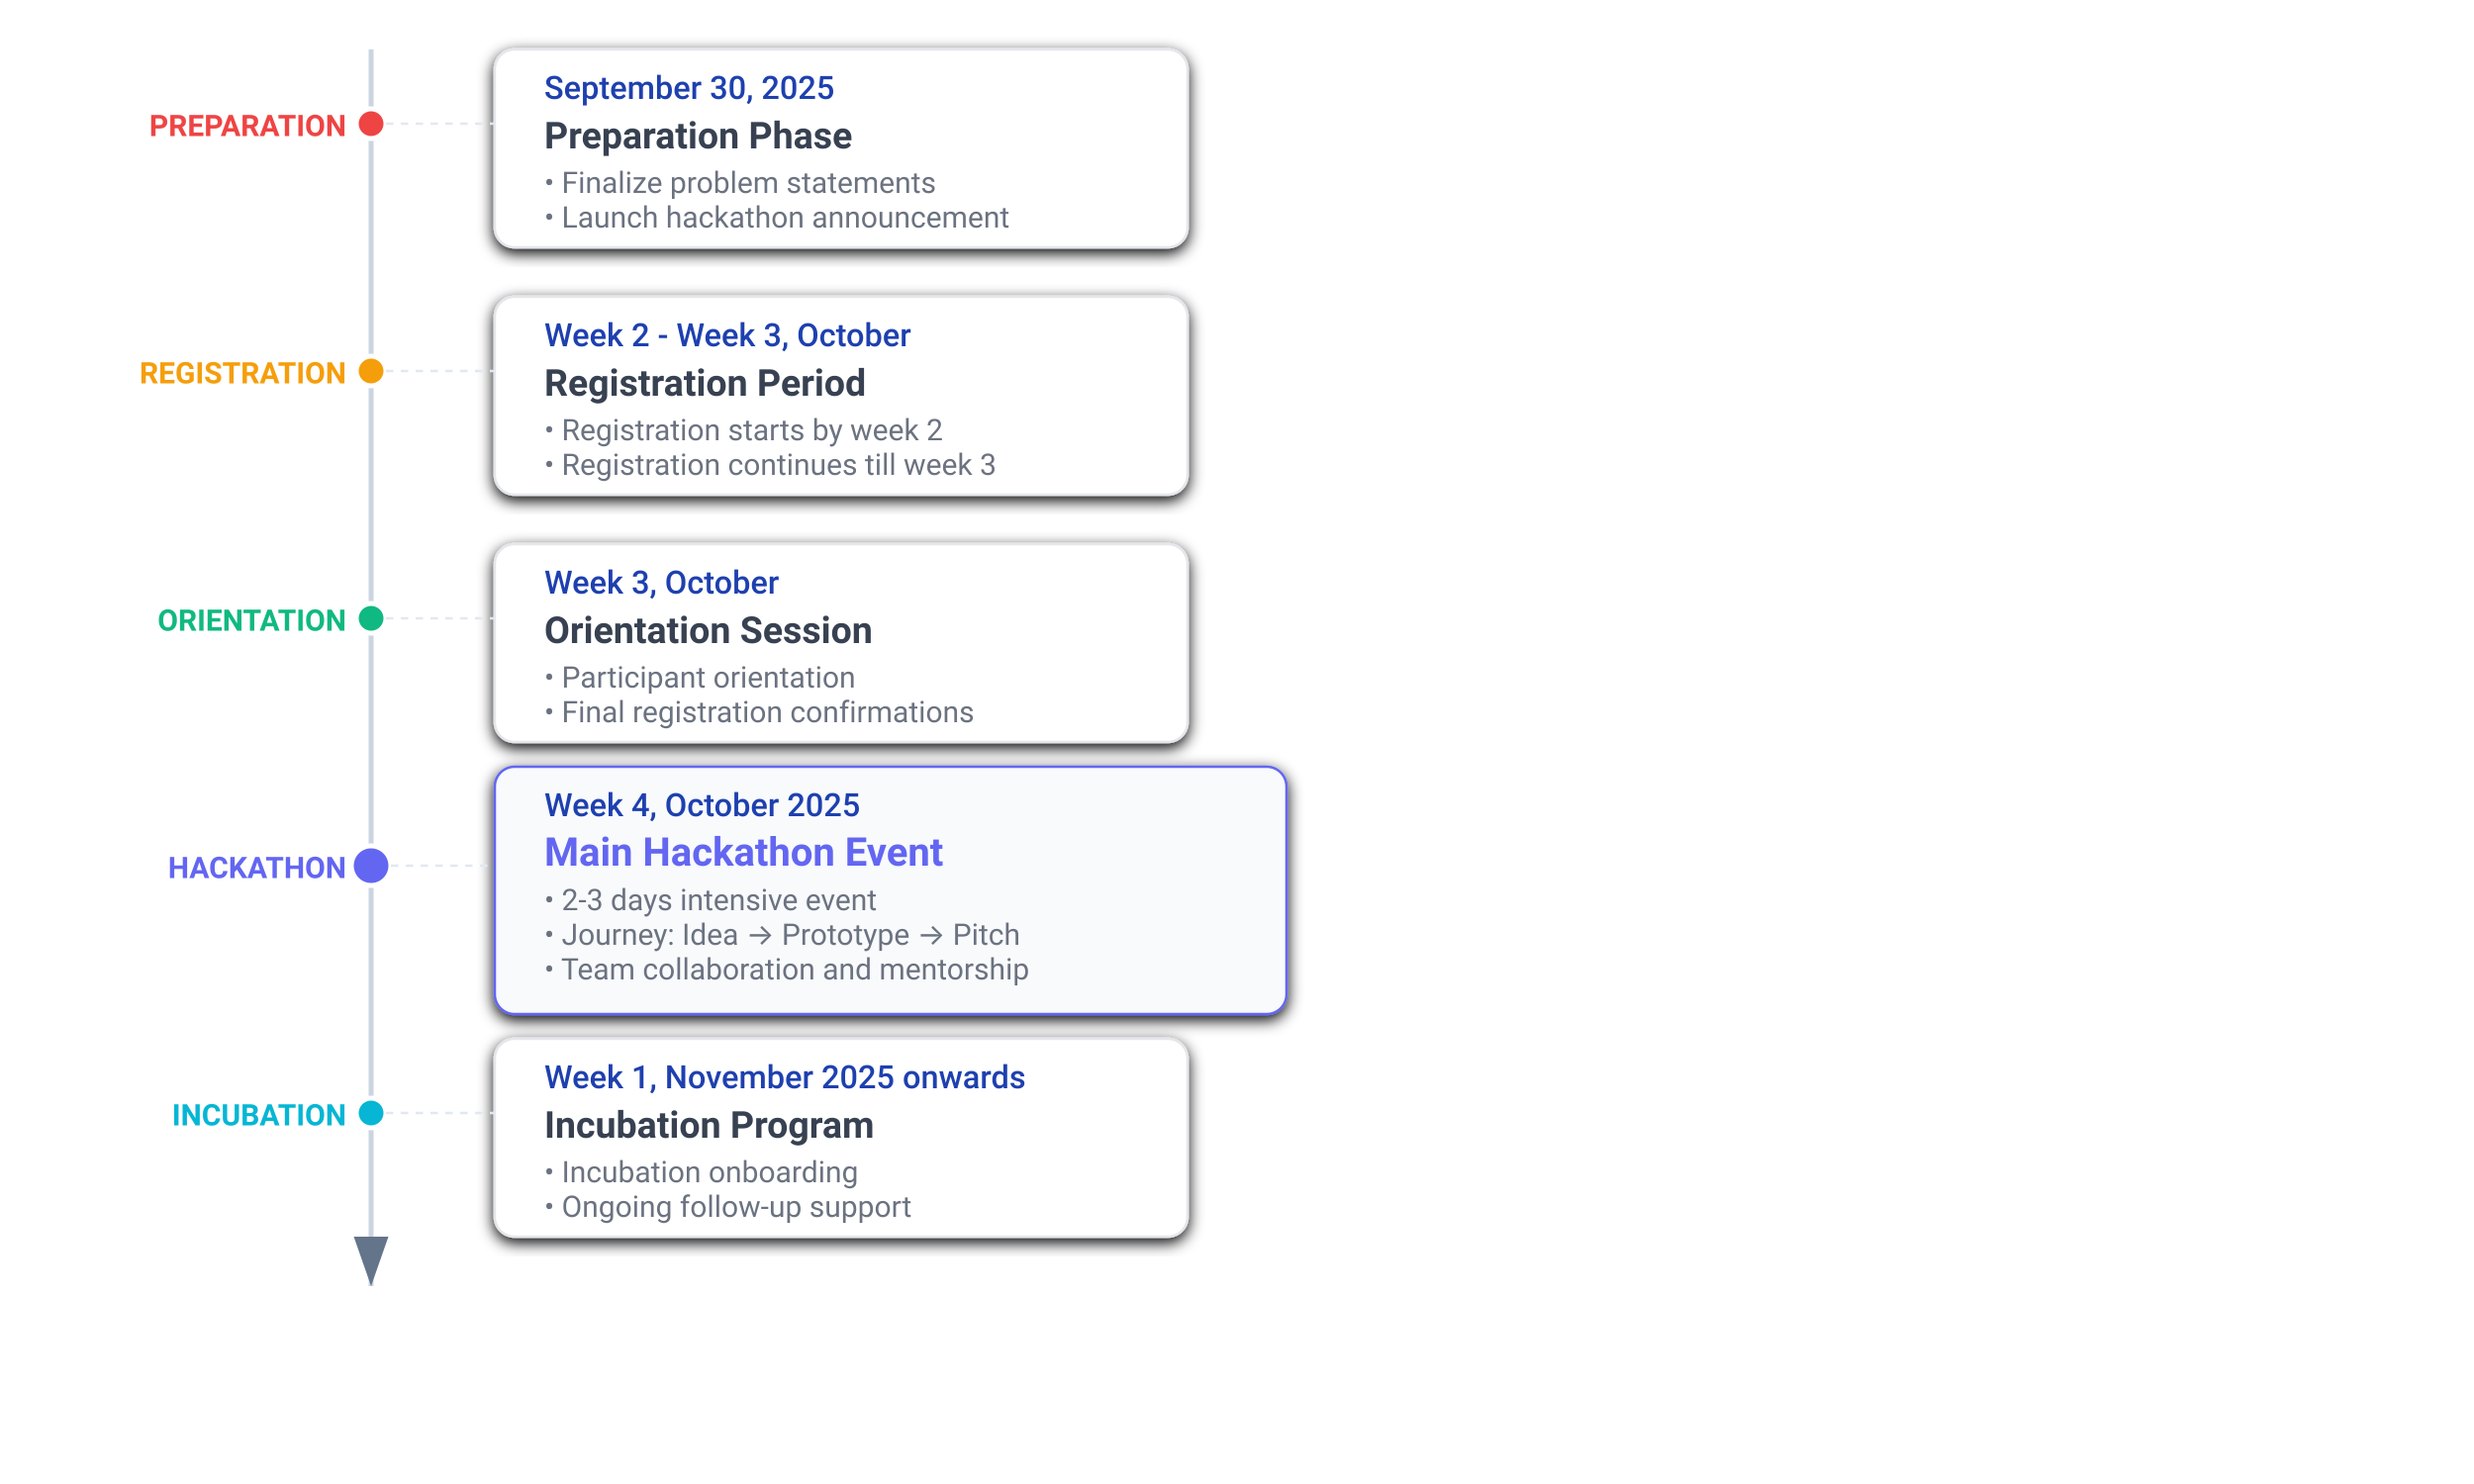
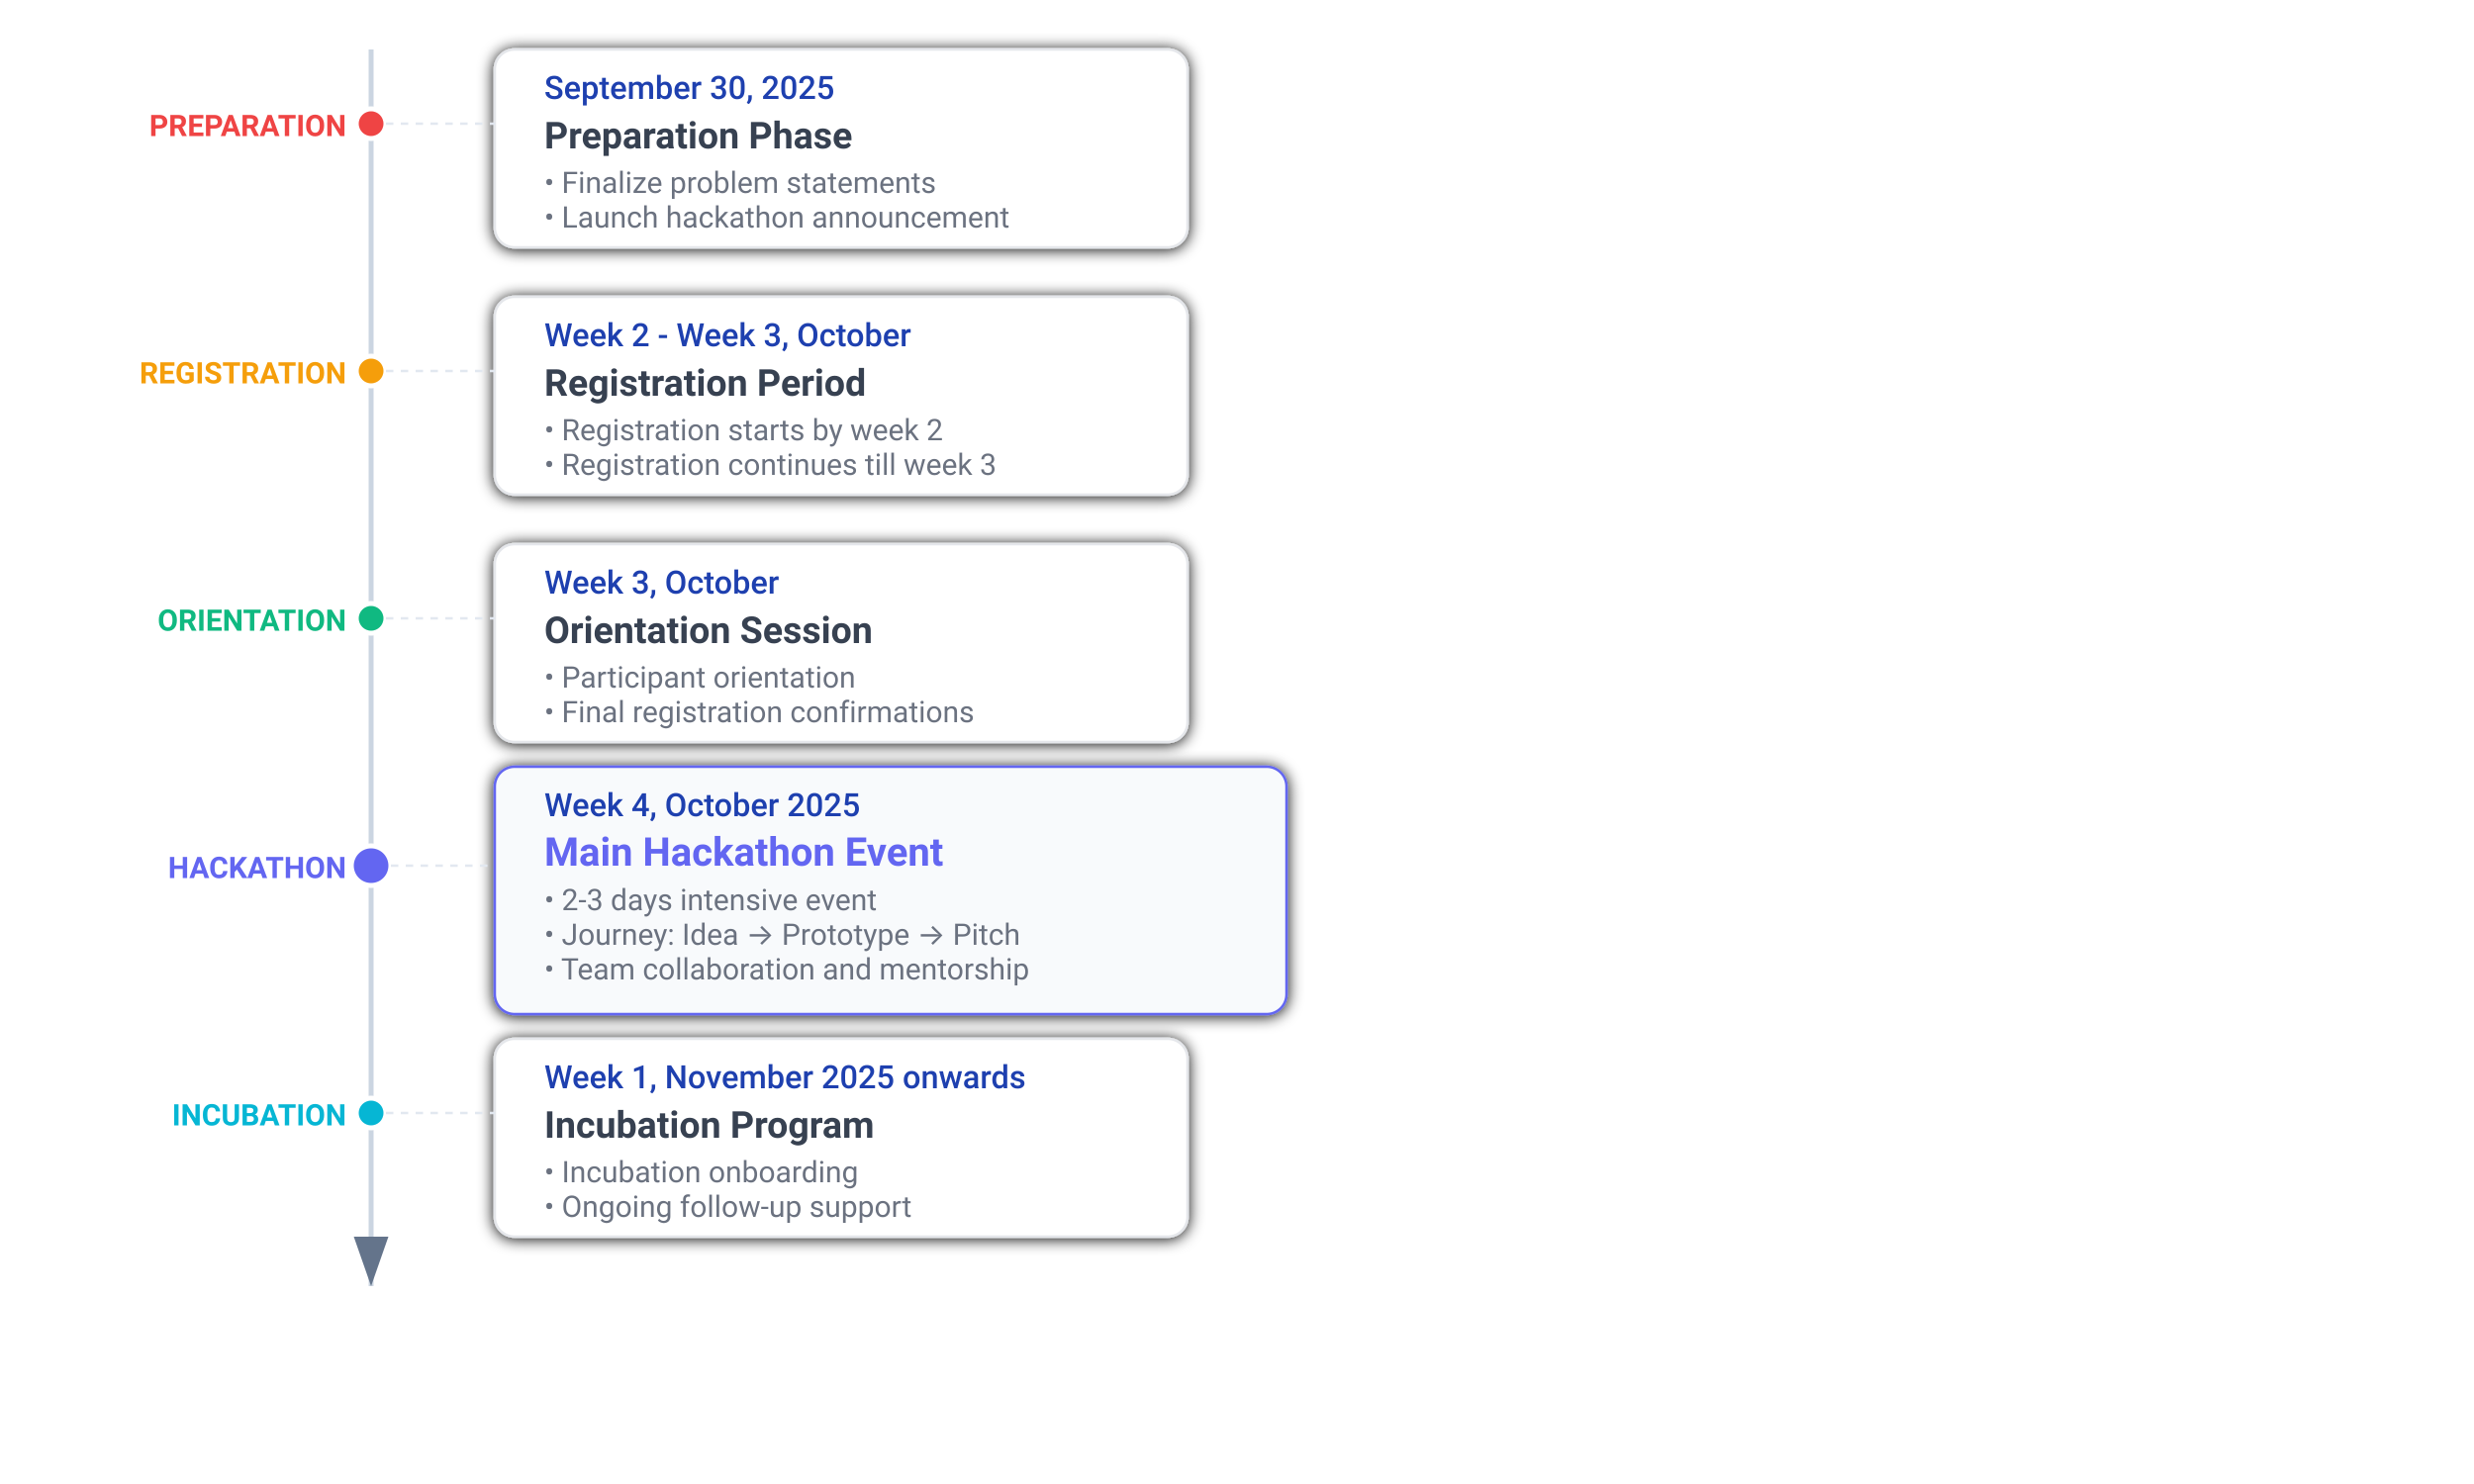
<svg xmlns="http://www.w3.org/2000/svg" viewBox="0 0 1000 600">
  <defs>
    <filter id="subtleShadow">
-       <feDropShadow dx="0" dy="2" stdDeviation="3" floodOpacity="0.08" />
+       <feDropShadow dx="0" dy="0.5" stdDeviation="3" floodOpacity="0.002" />
    </filter>
    <marker id="arrowhead" markerWidth="10" markerHeight="7" refX="10" refY="3.5" orient="auto">
      <polygon points="0 0, 10 3.5, 0 7" fill="#64748b" />
    </marker>
  </defs>
  <style>
    .timeline-line { stroke: #cbd5e1; stroke-width: 2; fill: none; }
    .timeline-dot { transition: all 0.2s ease; cursor: pointer; }
    .timeline-dot:hover circle { stroke-width: 3; }
    .timeline-card { transition: all 0.2s ease; cursor: pointer; }
    .timeline-card:hover rect { stroke-width: 2; }
    .timeline-card:hover .card-title { fill: #1e40af; }

    .card-title { 
      font-family: system-ui, -apple-system, BlinkMacSystemFont, "Segoe UI", Roboto, sans-serif; 
      font-weight: 600; font-size: 15px; fill: #374151; 
      transition: fill 0.2s ease;
    }
    .card-date { 
      font-family: system-ui, -apple-system, BlinkMacSystemFont, "Segoe UI", Roboto, sans-serif; 
      font-weight: 500; font-size: 13px; fill: #1e40af; 
    }
    .card-desc { 
      font-family: system-ui, -apple-system, BlinkMacSystemFont, "Segoe UI", Roboto, sans-serif; 
      font-size: 12px; fill: #6b7280; 
    }
    .connector-line { stroke: #e2e8f0; stroke-width: 1; stroke-dasharray: 3,3; }
    .dot-label {
      font-family: system-ui, -apple-system, BlinkMacSystemFont, "Segoe UI", Roboto, sans-serif;
      font-size: 12px; font-weight: 600; text-anchor: end;
    }
  </style>
  <rect width="1000" height="600" fill="#ffffff" />
  <line x1="150" y1="20" x2="150" y2="520" class="timeline-line" marker-end="url(#arrowhead)" />
  <g class="timeline-dot">
    <circle cx="150" cy="50" r="6" fill="#ef4444" stroke="#ffffff" stroke-width="2" />
  </g>
  <text x="140" y="55" class="dot-label" fill="#ef4444">PREPARATION</text>
  <g class="timeline-card">
    <rect x="200" y="20" width="280" height="80" rx="8" fill="#ffffff" stroke="#e5e7eb" stroke-width="1" filter="url(#subtleShadow)" />
    <text x="220" y="40" class="card-date">September 30, 2025</text>
    <text x="220" y="60" class="card-title">Preparation Phase</text>
    <text x="220" y="78" class="card-desc">• Finalize problem statements</text>
    <text x="220" y="92" class="card-desc">• Launch hackathon announcement</text>
  </g>
  <line x1="156" y1="50" x2="200" y2="50" class="connector-line" />
  <g class="timeline-dot">
    <circle cx="150" cy="150" r="6" fill="#f59e0b" stroke="#ffffff" stroke-width="2" />
  </g>
  <text x="140" y="155" class="dot-label" fill="#f59e0b">REGISTRATION</text>
  <g class="timeline-card">
    <rect x="200" y="120" width="280" height="80" rx="8" fill="#ffffff" stroke="#e5e7eb" stroke-width="1" filter="url(#subtleShadow)" />
    <text x="220" y="140" class="card-date">Week 2 - Week 3, October</text>
    <text x="220" y="160" class="card-title">Registration Period</text>
    <text x="220" y="178" class="card-desc">• Registration starts by week 2</text>
    <text x="220" y="192" class="card-desc">• Registration continues till week 3</text>
  </g>
  <line x1="156" y1="150" x2="200" y2="150" class="connector-line" />
  <g class="timeline-dot">
    <circle cx="150" cy="250" r="6" fill="#10b981" stroke="#ffffff" stroke-width="2" />
  </g>
  <text x="140" y="255" class="dot-label" fill="#10b981">ORIENTATION</text>
  <g class="timeline-card">
    <rect x="200" y="220" width="280" height="80" rx="8" fill="#ffffff" stroke="#e5e7eb" stroke-width="1" filter="url(#subtleShadow)" />
    <text x="220" y="240" class="card-date">Week 3, October</text>
    <text x="220" y="260" class="card-title">Orientation Session</text>
    <text x="220" y="278" class="card-desc">• Participant orientation</text>
    <text x="220" y="292" class="card-desc">• Final registration confirmations</text>
  </g>
  <line x1="156" y1="250" x2="200" y2="250" class="connector-line" />
  <g class="timeline-dot">
    <circle cx="150" cy="350" r="8" fill="#6366f1" stroke="#ffffff" stroke-width="2" />
  </g>
  <text x="140" y="355" class="dot-label" fill="#6366f1">HACKATHON</text>
  <g class="timeline-card">
    <rect x="200" y="310" width="320" height="100" rx="8" fill="#f8fafc" stroke="#6366f1" stroke-width="1" filter="url(#subtleShadow)" />
    <text x="220" y="330" class="card-date">Week 4, October 2025</text>
    <text x="220" y="350" class="card-title" style="fill: #6366f1; font-size: 16px;">Main Hackathon Event</text>
    <text x="220" y="368" class="card-desc">• 2-3 days intensive event</text>
    <text x="220" y="382" class="card-desc">• Journey: Idea → Prototype → Pitch</text>
    <text x="220" y="396" class="card-desc">• Team collaboration and mentorship</text>
  </g>
  <line x1="158" y1="350" x2="200" y2="350" class="connector-line" />
  <g class="timeline-dot">
    <circle cx="150" cy="450" r="6" fill="#06b6d4" stroke="#ffffff" stroke-width="2" />
  </g>
  <text x="140" y="455" class="dot-label" fill="#06b6d4">INCUBATION</text>
  <g class="timeline-card">
    <rect x="200" y="420" width="280" height="80" rx="8" fill="#ffffff" stroke="#e5e7eb" stroke-width="1" filter="url(#subtleShadow)" />
    <text x="220" y="440" class="card-date">Week 1, November 2025 onwards</text>
    <text x="220" y="460" class="card-title">Incubation Program</text>
    <text x="220" y="478" class="card-desc">• Incubation onboarding</text>
    <text x="220" y="492" class="card-desc">• Ongoing follow-up support</text>
  </g>
  <line x1="156" y1="450" x2="200" y2="450" class="connector-line" />
</svg>
